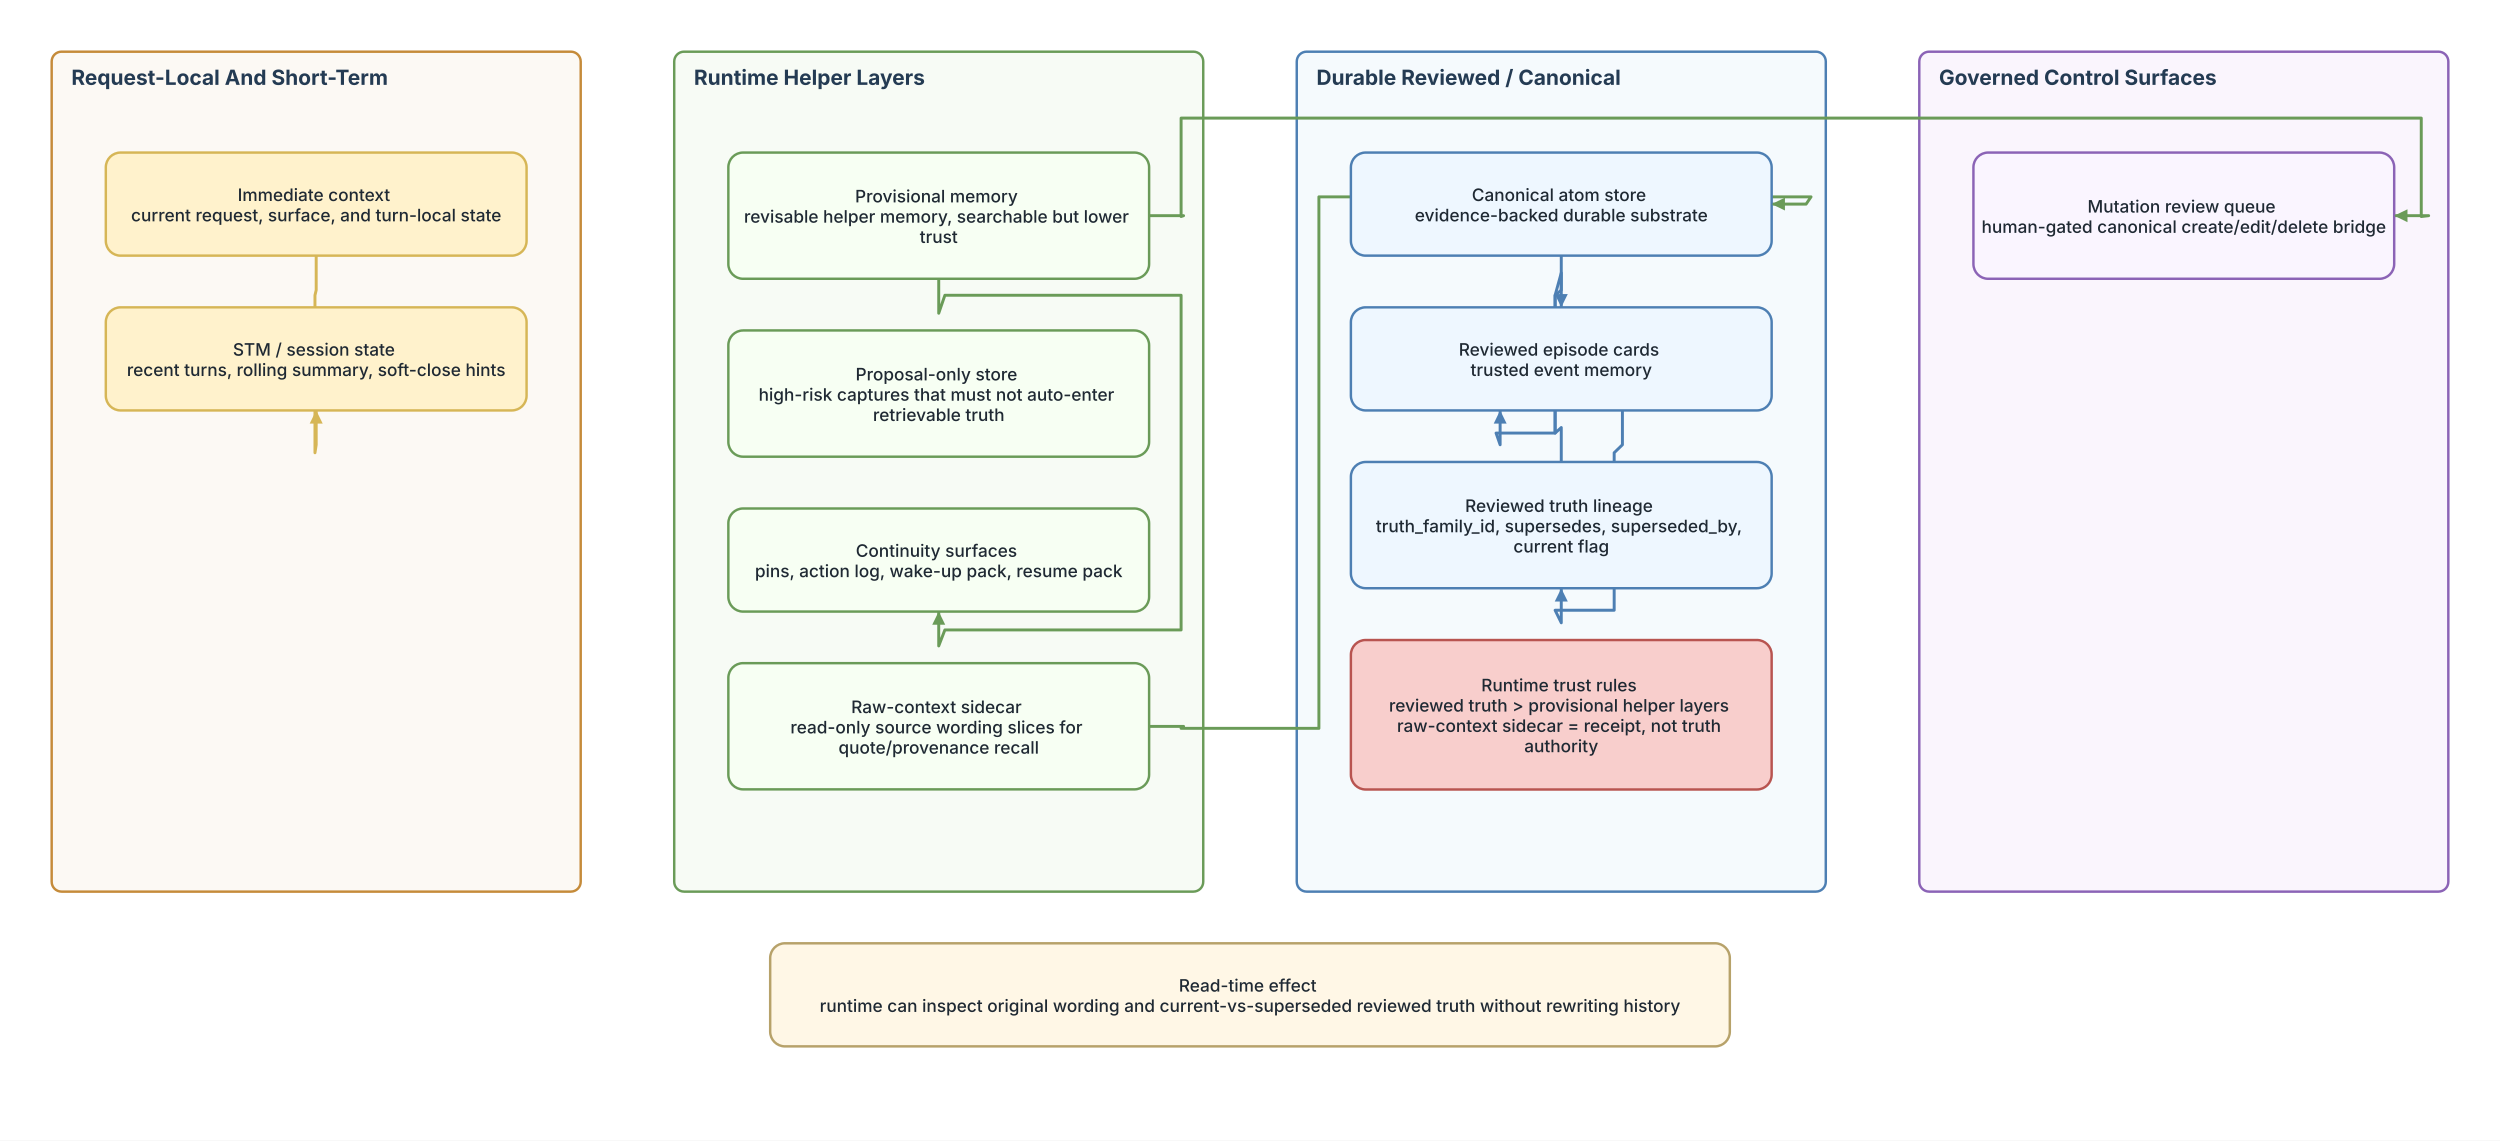
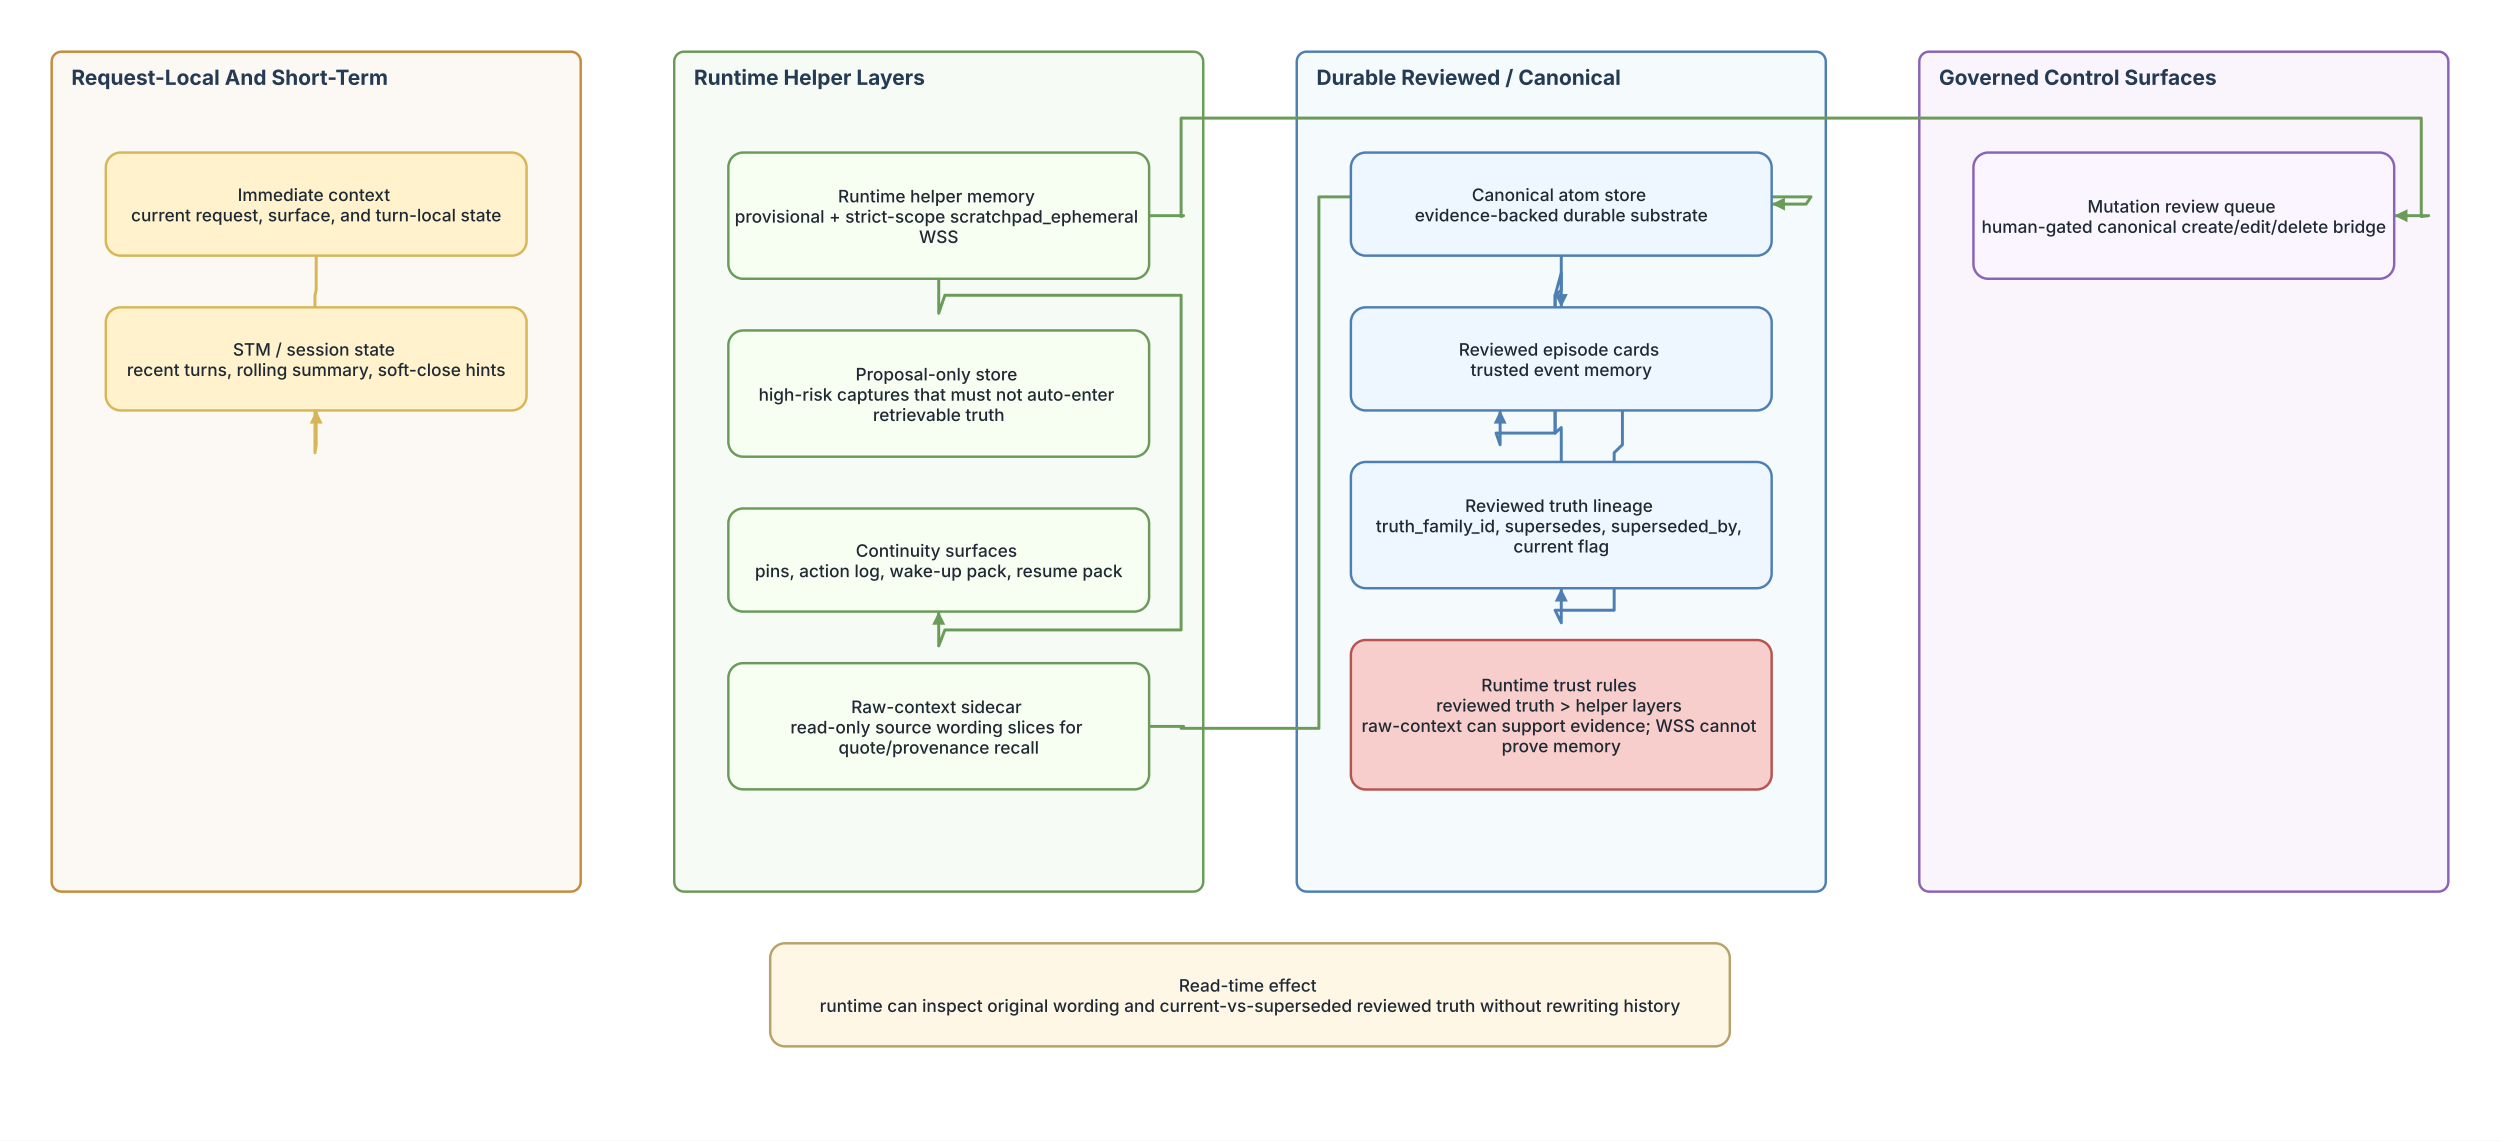
<svg xmlns="http://www.w3.org/2000/svg" width="2032" height="927" viewBox="0 0 2032 927" role="img" aria-label="Engineering Runtime Memory Layers">
  <rect width="100%" height="100%" fill="#ffffff" />
  <rect x="42.0" y="42.0" width="430.0" height="682.7" rx="8" fill="#f8f1e7" fill-opacity="0.48" stroke="#c58b3a" stroke-width="2" />
  <text x="58.0" y="69.0" font-family="Segoe UI, Inter, Arial, sans-serif" font-size="17" font-weight="700" fill="#243b53">Request-Local And Short-Term</text>
  <rect x="548.0" y="42.0" width="430.0" height="682.7" rx="8" fill="#eef6ea" fill-opacity="0.48" stroke="#6a9b58" stroke-width="2" />
  <text x="564.0" y="69.0" font-family="Segoe UI, Inter, Arial, sans-serif" font-size="17" font-weight="700" fill="#243b53">Runtime Helper Layers</text>
  <rect x="1054.0" y="42.0" width="430.0" height="682.7" rx="8" fill="#eaf3fb" fill-opacity="0.48" stroke="#4d7fb3" stroke-width="2" />
  <text x="1070.0" y="69.0" font-family="Segoe UI, Inter, Arial, sans-serif" font-size="17" font-weight="700" fill="#243b53">Durable Reviewed / Canonical</text>
  <rect x="1560.0" y="42.0" width="430.0" height="682.7" rx="8" fill="#f4eafa" fill-opacity="0.48" stroke="#8b63b6" stroke-width="2" />
  <text x="1576.0" y="69.0" font-family="Segoe UI, Inter, Arial, sans-serif" font-size="17" font-weight="700" fill="#243b53">Governed Control Surfaces</text>
  <polyline points="257.0,207.8 257.0,235.8 256.0,240.0 256.0,368.0 257.0,361.5 257.0,333.5" fill="none" stroke="#d6b656" stroke-width="2.4" stroke-linejoin="round" stroke-linecap="round" />
  <polyline points="763.0,226.6 763.0,254.6 768.0,240.0 960.0,240.0 960.0,512.0 768.0,512.0 763.0,525.0 763.0,497.0" fill="none" stroke="#6a9b58" stroke-width="2.4" stroke-linejoin="round" stroke-linecap="round" />
  <polyline points="1269.0,207.8 1269.0,235.8 1264.0,240.0 1264.0,352.0 1216.0,352.0 1219.3,361.5 1219.3,333.5" fill="none" stroke="#4d7fb3" stroke-width="2.4" stroke-linejoin="round" stroke-linecap="round" />
  <polyline points="1318.7,333.5 1318.7,361.5 1312.0,368.0 1312.0,496.0 1264.0,496.0 1269.0,506.2 1269.0,478.2" fill="none" stroke="#4d7fb3" stroke-width="2.4" stroke-linejoin="round" stroke-linecap="round" />
  <polyline points="934.0,175.3 962.0,175.3 960.0,176.0 960.0,96.0 1968.0,96.0 1968.0,176.0 1974.0,175.3 1946.0,175.3" fill="none" stroke="#6a9b58" stroke-width="2.4" stroke-linejoin="round" stroke-linecap="round" />
  <polyline points="934.0,590.4 962.0,590.4 960.0,592.0 1072.0,592.0 1072.0,160.0 1472.0,160.0 1468.0,165.9 1440.0,165.9" fill="none" stroke="#6a9b58" stroke-width="2.4" stroke-linejoin="round" stroke-linecap="round" />
  <polyline points="1269.0,375.5 1269.0,347.5 1264.0,352.0 1264.0,240.0 1269.0,221.8 1269.0,249.8" fill="none" stroke="#4d7fb3" stroke-width="2.4" stroke-linejoin="round" stroke-linecap="round" />
  <rect x="86.0" y="124.0" width="342.0" height="83.8" rx="12" fill="#fff2cc" stroke="#d6b656" stroke-width="2" />
  <text text-anchor="middle" font-family="Segoe UI, Inter, Arial, sans-serif" font-size="14" font-weight="500" fill="#1f2933" x="257.0" y="163.4">
    <tspan x="257.0" dy="0.0">Immediate context</tspan>
    <tspan x="257.0" dy="16.5">current request, surface, and turn-local state</tspan>
  </text>
  <rect x="86.0" y="249.8" width="342.0" height="83.8" rx="12" fill="#fff2cc" stroke="#d6b656" stroke-width="2" />
  <text text-anchor="middle" font-family="Segoe UI, Inter, Arial, sans-serif" font-size="14" font-weight="500" fill="#1f2933" x="257.0" y="289.1">
    <tspan x="257.0" dy="0.0">STM / session state</tspan>
    <tspan x="257.0" dy="16.5">recent turns, rolling summary, soft-close hints</tspan>
  </text>
  <rect x="592.0" y="124.0" width="342.0" height="102.6" rx="12" fill="#f7fff3" stroke="#6a9b58" stroke-width="2" />
  <text text-anchor="middle" font-family="Segoe UI, Inter, Arial, sans-serif" font-size="14" font-weight="500" fill="#1f2933" x="763.0" y="164.5">
-     <tspan x="763.0" dy="0.0">Provisional memory</tspan>
-     <tspan x="763.0" dy="16.5">revisable helper memory, searchable but lower</tspan>
-     <tspan x="763.0" dy="16.5">trust</tspan>
+     <tspan x="763.0" dy="0.0">Runtime helper memory</tspan>
+     <tspan x="763.0" dy="16.5">provisional + strict-scope scratchpad_ephemeral</tspan>
+     <tspan x="763.0" dy="16.5">WSS</tspan>
  </text>
  <rect x="592.0" y="268.6" width="342.0" height="102.6" rx="12" fill="#f7fff3" stroke="#6a9b58" stroke-width="2" />
  <text text-anchor="middle" font-family="Segoe UI, Inter, Arial, sans-serif" font-size="14" font-weight="500" fill="#1f2933" x="763.0" y="309.2">
    <tspan x="763.0" dy="0.0">Proposal-only store</tspan>
    <tspan x="763.0" dy="16.5">high-risk captures that must not auto-enter</tspan>
    <tspan x="763.0" dy="16.5">retrievable truth</tspan>
  </text>
  <rect x="592.0" y="413.3" width="342.0" height="83.8" rx="12" fill="#f7fff3" stroke="#6a9b58" stroke-width="2" />
  <text text-anchor="middle" font-family="Segoe UI, Inter, Arial, sans-serif" font-size="14" font-weight="500" fill="#1f2933" x="763.0" y="452.6">
    <tspan x="763.0" dy="0.0">Continuity surfaces</tspan>
    <tspan x="763.0" dy="16.5">pins, action log, wake-up pack, resume pack</tspan>
  </text>
  <rect x="592.0" y="539.0" width="342.0" height="102.6" rx="12" fill="#f7fff3" stroke="#6a9b58" stroke-width="2" />
  <text text-anchor="middle" font-family="Segoe UI, Inter, Arial, sans-serif" font-size="14" font-weight="500" fill="#1f2933" x="763.0" y="579.6">
    <tspan x="763.0" dy="0.0">Raw-context sidecar</tspan>
    <tspan x="763.0" dy="16.5">read-only source wording slices for</tspan>
    <tspan x="763.0" dy="16.5">quote/provenance recall</tspan>
  </text>
  <rect x="1098.0" y="124.0" width="342.0" height="83.8" rx="12" fill="#eef7ff" stroke="#4d7fb3" stroke-width="2" />
  <text text-anchor="middle" font-family="Segoe UI, Inter, Arial, sans-serif" font-size="14" font-weight="500" fill="#1f2933" x="1269.0" y="163.4">
    <tspan x="1269.0" dy="0.0">Canonical atom store</tspan>
    <tspan x="1269.0" dy="16.5">evidence-backed durable substrate</tspan>
  </text>
  <rect x="1098.0" y="249.8" width="342.0" height="83.8" rx="12" fill="#eef7ff" stroke="#4d7fb3" stroke-width="2" />
  <text text-anchor="middle" font-family="Segoe UI, Inter, Arial, sans-serif" font-size="14" font-weight="500" fill="#1f2933" x="1269.0" y="289.1">
    <tspan x="1269.0" dy="0.0">Reviewed episode cards</tspan>
    <tspan x="1269.0" dy="16.5">trusted event memory</tspan>
  </text>
  <rect x="1098.0" y="375.5" width="342.0" height="102.6" rx="12" fill="#eef7ff" stroke="#4d7fb3" stroke-width="2" />
  <text text-anchor="middle" font-family="Segoe UI, Inter, Arial, sans-serif" font-size="14" font-weight="500" fill="#1f2933" x="1269.0" y="416.1">
    <tspan x="1269.0" dy="0.0">Reviewed truth lineage</tspan>
    <tspan x="1269.0" dy="16.5">truth_family_id, supersedes, superseded_by,</tspan>
    <tspan x="1269.0" dy="16.5">current flag</tspan>
  </text>
  <rect x="1098.0" y="520.2" width="342.0" height="121.5" rx="12" fill="#f8cecc" stroke="#b85450" stroke-width="2" />
  <text text-anchor="middle" font-family="Segoe UI, Inter, Arial, sans-serif" font-size="14" font-weight="500" fill="#1f2933" x="1269.0" y="561.9">
    <tspan x="1269.0" dy="0.0">Runtime trust rules</tspan>
-     <tspan x="1269.0" dy="16.5">reviewed truth &gt; provisional helper layers</tspan>
-     <tspan x="1269.0" dy="16.5">raw-context sidecar = receipt, not truth</tspan>
-     <tspan x="1269.0" dy="16.5">authority</tspan>
+     <tspan x="1269.0" dy="16.5">reviewed truth &gt; helper layers</tspan>
+     <tspan x="1269.0" dy="16.5">raw-context can support evidence; WSS cannot</tspan>
+     <tspan x="1269.0" dy="16.5">prove memory</tspan>
  </text>
  <rect x="1604.0" y="124.0" width="342.0" height="102.6" rx="12" fill="#faf5ff" stroke="#8b63b6" stroke-width="2" />
  <text text-anchor="middle" font-family="Segoe UI, Inter, Arial, sans-serif" font-size="14" font-weight="500" fill="#1f2933" x="1775.0" y="172.8">
    <tspan x="1775.0" dy="0.0">Mutation review queue</tspan>
    <tspan x="1775.0" dy="16.5">human-gated canonical create/edit/delete bridge</tspan>
  </text>
  <rect x="626.0" y="766.7" width="780.0" height="83.8" rx="12" fill="#fff7e6" stroke="#b7a26a" stroke-width="2" />
  <text text-anchor="middle" font-family="Segoe UI, Inter, Arial, sans-serif" font-size="14" font-weight="500" fill="#1f2933" x="1016.0" y="806.0">
    <tspan x="1016.0" dy="0.0">Read-time effect</tspan>
    <tspan x="1016.0" dy="16.5">runtime can inspect original wording and current-vs-superseded reviewed truth without rewriting history</tspan>
  </text>
  <polygon points="257.0,333.5 262.3,344.3 251.7,344.3" fill="#d6b656" />
  <polygon points="763.0,497.0 768.3,507.8 757.7,507.8" fill="#6a9b58" />
  <polygon points="1219.3,333.5 1224.6,344.3 1214.1,344.3" fill="#4d7fb3" />
  <polygon points="1269.0,478.2 1274.3,488.9 1263.7,488.9" fill="#4d7fb3" />
  <polygon points="1946.0,175.3 1956.8,170.1 1956.8,180.6" fill="#6a9b58" />
  <polygon points="1440.0,165.9 1450.8,160.6 1450.8,171.1" fill="#6a9b58" />
  <polygon points="1269.0,249.8 1263.7,239.0 1274.3,239.0" fill="#4d7fb3" />
</svg>
